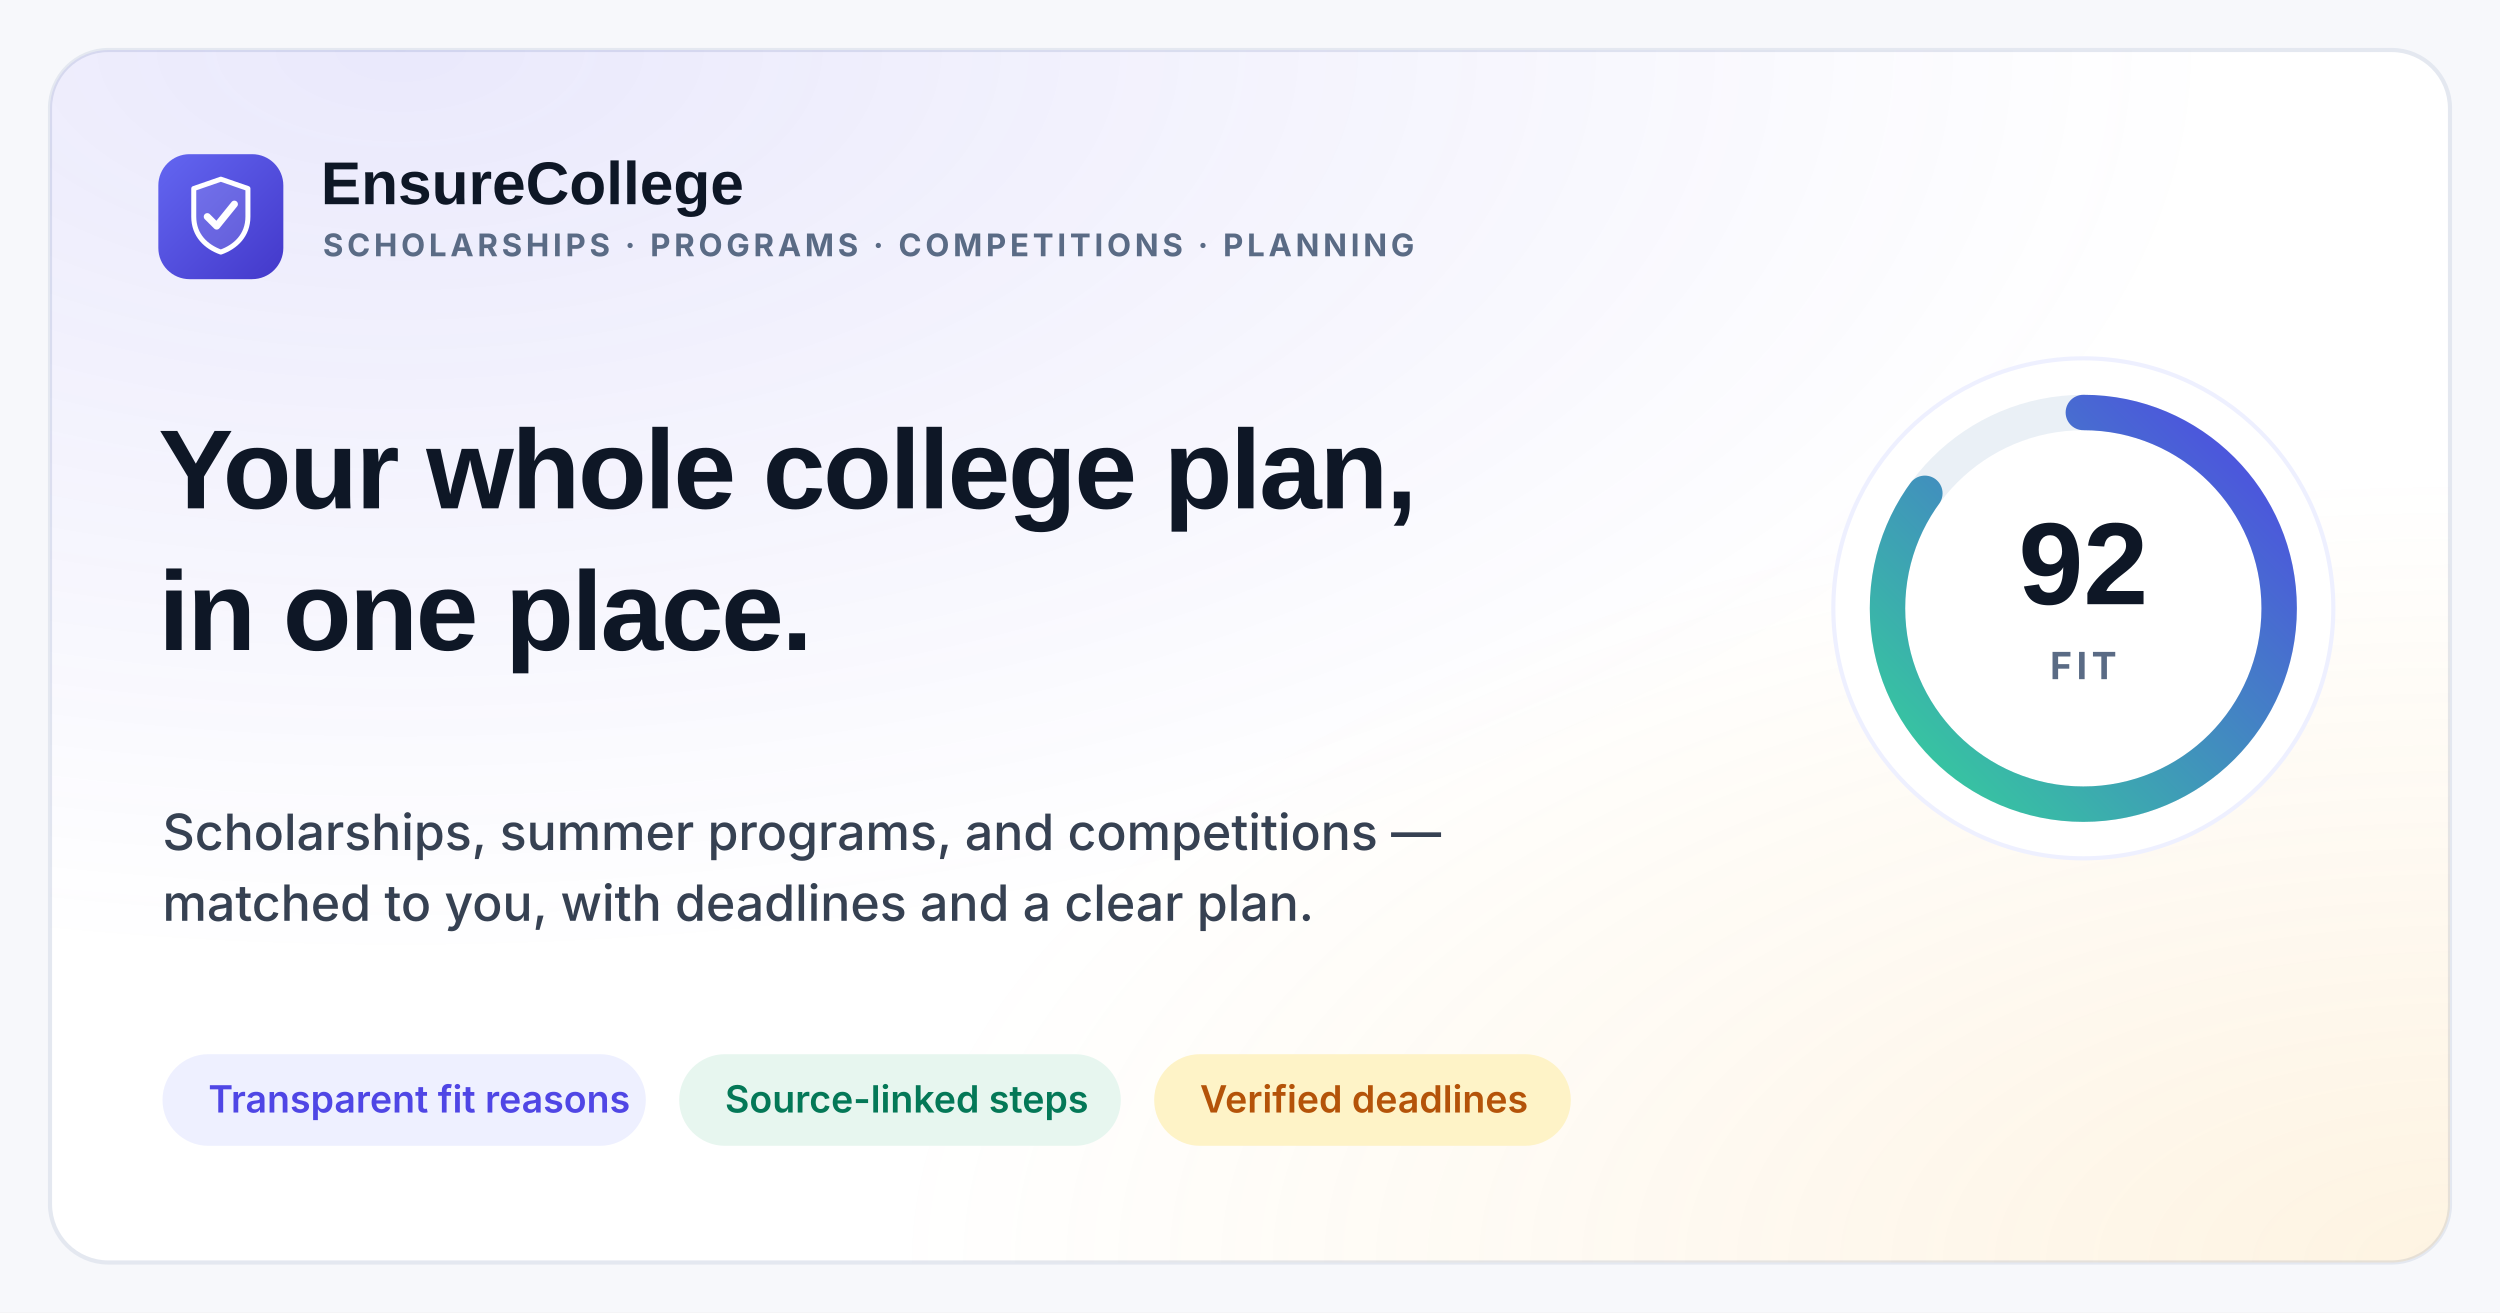
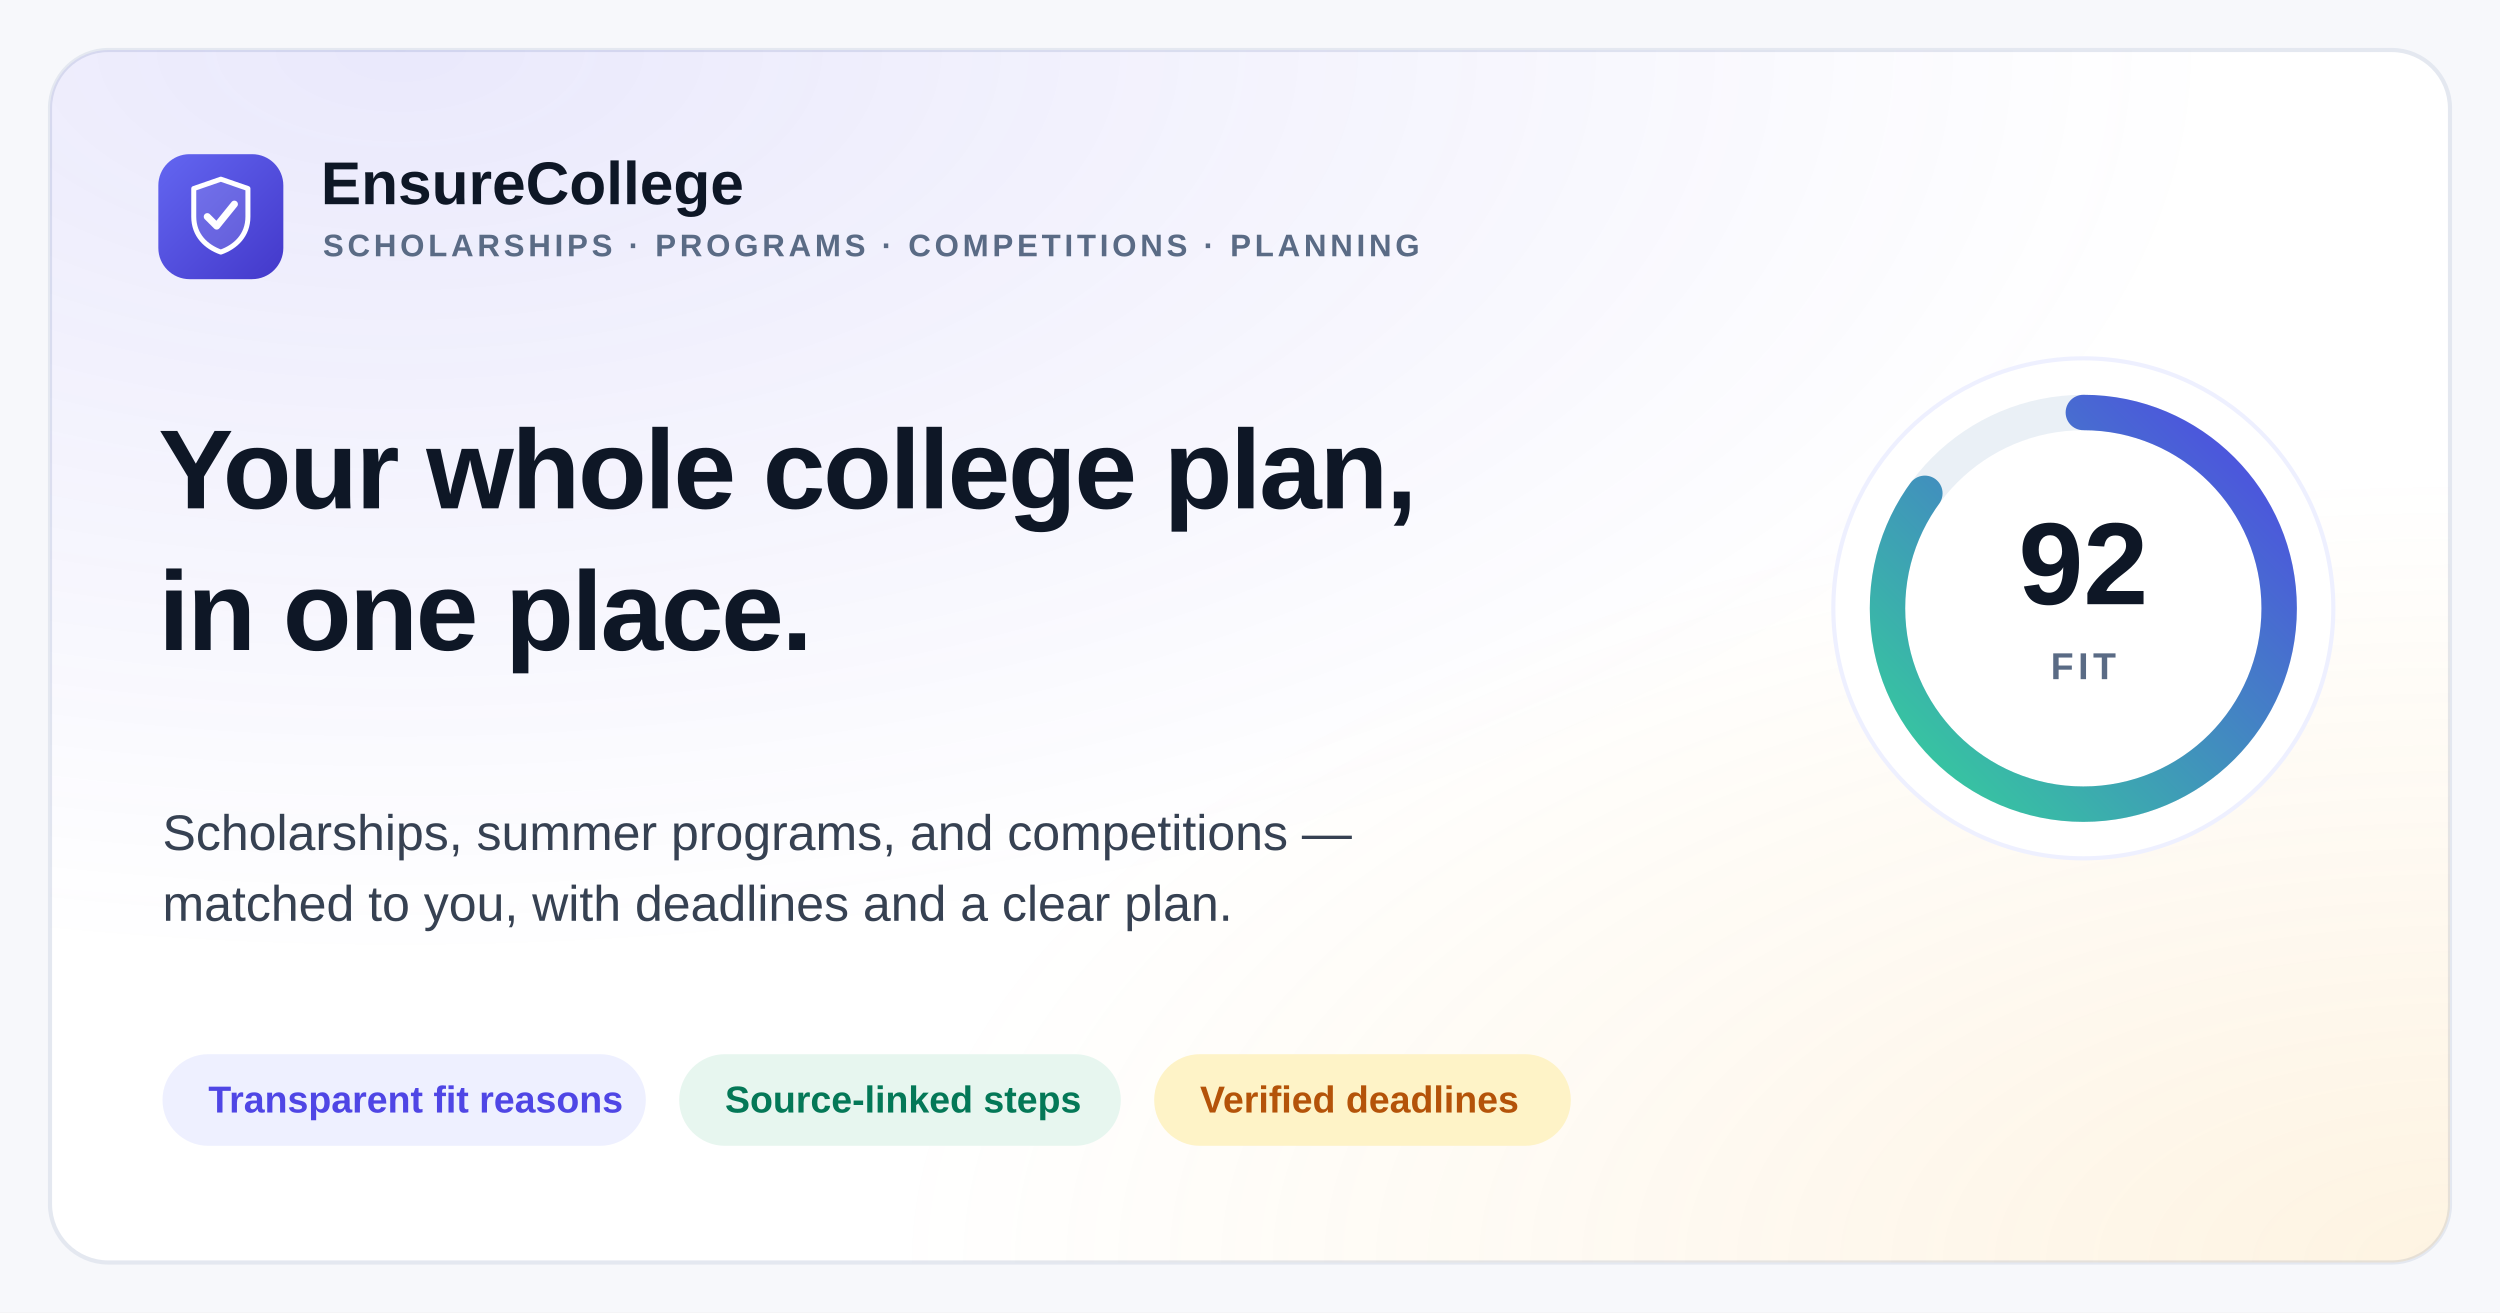
<svg xmlns="http://www.w3.org/2000/svg" viewBox="0 0 1200 630" role="img" aria-label="EnsureCollege — your whole college plan, in one place">
  <defs>
    <linearGradient id="mk" x1="0" y1="0" x2="1" y2="1">
      <stop stop-color="#6366f1" />
      <stop offset="1" stop-color="#4338ca" />
    </linearGradient>
    <radialGradient id="gA" cx="0.15" cy="0" r="0.75">
      <stop stop-color="#4f46e5" stop-opacity="0.12" />
      <stop offset="1" stop-color="#4f46e5" stop-opacity="0" />
    </radialGradient>
    <radialGradient id="gB" cx="1" cy="1" r="0.65">
      <stop stop-color="#f59e0b" stop-opacity="0.12" />
      <stop offset="1" stop-color="#f59e0b" stop-opacity="0" />
    </radialGradient>
    <linearGradient id="rg" x1="0" y1="0" x2="1" y2="1">
      <stop stop-color="#34d399" />
      <stop offset="1" stop-color="#4f46e5" />
    </linearGradient>
  </defs>
  <rect width="1200" height="630" fill="#f7f8fb" />
  <rect x="24" y="24" width="1152" height="582" rx="28" fill="#ffffff" stroke="#e4e8f0" stroke-width="2" />
  <rect x="24" y="24" width="1152" height="582" rx="28" fill="url(#gA)" />
  <rect x="24" y="24" width="1152" height="582" rx="28" fill="url(#gB)" />
  <g transform="translate(76,74)">
    <rect width="60" height="60" rx="15" fill="url(#mk)" />
    <path d="M30 12 L43 16.5 V30 C43 39 37 44.5 30 47 C23 44.5 17 39 17 30 V16.5 Z" fill="#ffffff" fill-opacity="0.14" stroke="#ffffff" stroke-width="2.4" stroke-linejoin="round" />
    <path d="M23.5 30 l4.5 4.5 l8.5 -10.5" fill="none" stroke="#ffffff" stroke-width="3.4" stroke-linecap="round" stroke-linejoin="round" />
    <text x="78" y="24" font-family="'Plus Jakarta Sans',system-ui,Arial,sans-serif" font-size="29" font-weight="800" fill="#0e1726">EnsureCollege</text>
-     <text x="79" y="49" font-family="Inter,system-ui,Arial,sans-serif" font-size="15" font-weight="700" letter-spacing="0.12em" fill="#5a6b85">SCHOLARSHIPS · PROGRAMS · COMPETITIONS · PLANNING</text>
+     <text x="79" y="49" font-family="'Hanken Grotesk',system-ui,Arial,sans-serif" font-size="15" font-weight="700" letter-spacing="0.12em" fill="#5a6b85">SCHOLARSHIPS · PROGRAMS · COMPETITIONS · PLANNING</text>
  </g>
  <text transform="translate(76,244)" font-family="'Plus Jakarta Sans',system-ui,Arial,sans-serif" font-size="54" font-weight="800" letter-spacing="-0.02em" fill="#0e1726">
    <tspan x="0" y="0">Your whole college plan,</tspan>
    <tspan x="0" y="68">in one place.</tspan>
  </text>
-   <text transform="translate(78,408)" font-family="Inter,system-ui,Arial,sans-serif" font-size="24" font-weight="500" fill="#364152">
+   <text transform="translate(78,408)" font-family="'Hanken Grotesk',system-ui,Arial,sans-serif" font-size="24" font-weight="500" fill="#364152">
    <tspan x="0" y="0">Scholarships, summer programs, and competitions —</tspan>
    <tspan x="0" y="34">matched to you, with deadlines and a clear plan.</tspan>
  </text>
-   <g transform="translate(78,506)" font-family="Inter,system-ui,Arial,sans-serif" font-size="18" font-weight="600">
+   <g transform="translate(78,506)" font-family="'Hanken Grotesk',system-ui,Arial,sans-serif" font-size="18" font-weight="600">
    <rect width="232" height="44" rx="22" fill="#eef0ff" />
    <text x="22" y="28" fill="#4f46e5">Transparent fit reasons</text>
    <rect x="248" width="212" height="44" rx="22" fill="#e7f6ef" />
    <text x="270" y="28" fill="#047857">Source-linked steps</text>
    <rect x="476" width="200" height="44" rx="22" fill="#fef3c7" />
    <text x="498" y="28" fill="#b45309">Verified deadlines</text>
  </g>
  <g transform="translate(1000,292)">
    <circle r="120" fill="#ffffff" stroke="#eef0ff" stroke-width="2" />
    <circle r="94" fill="none" stroke="#eaf0f6" stroke-width="17" />
    <circle r="94" fill="none" stroke="url(#rg)" stroke-width="17" stroke-linecap="round" stroke-dasharray="590" stroke-dashoffset="88" transform="rotate(-90)" />
    <text y="-2" text-anchor="middle" font-family="'Plus Jakarta Sans',system-ui,Arial,sans-serif" font-size="56" font-weight="800" fill="#0e1726">92</text>
-     <text y="34" text-anchor="middle" font-family="Inter,system-ui,Arial,sans-serif" font-size="18" font-weight="700" letter-spacing="0.12em" fill="#5a6b85">FIT</text>
+     <text y="34" text-anchor="middle" font-family="'Hanken Grotesk',system-ui,Arial,sans-serif" font-size="18" font-weight="700" letter-spacing="0.12em" fill="#5a6b85">FIT</text>
  </g>
</svg>
